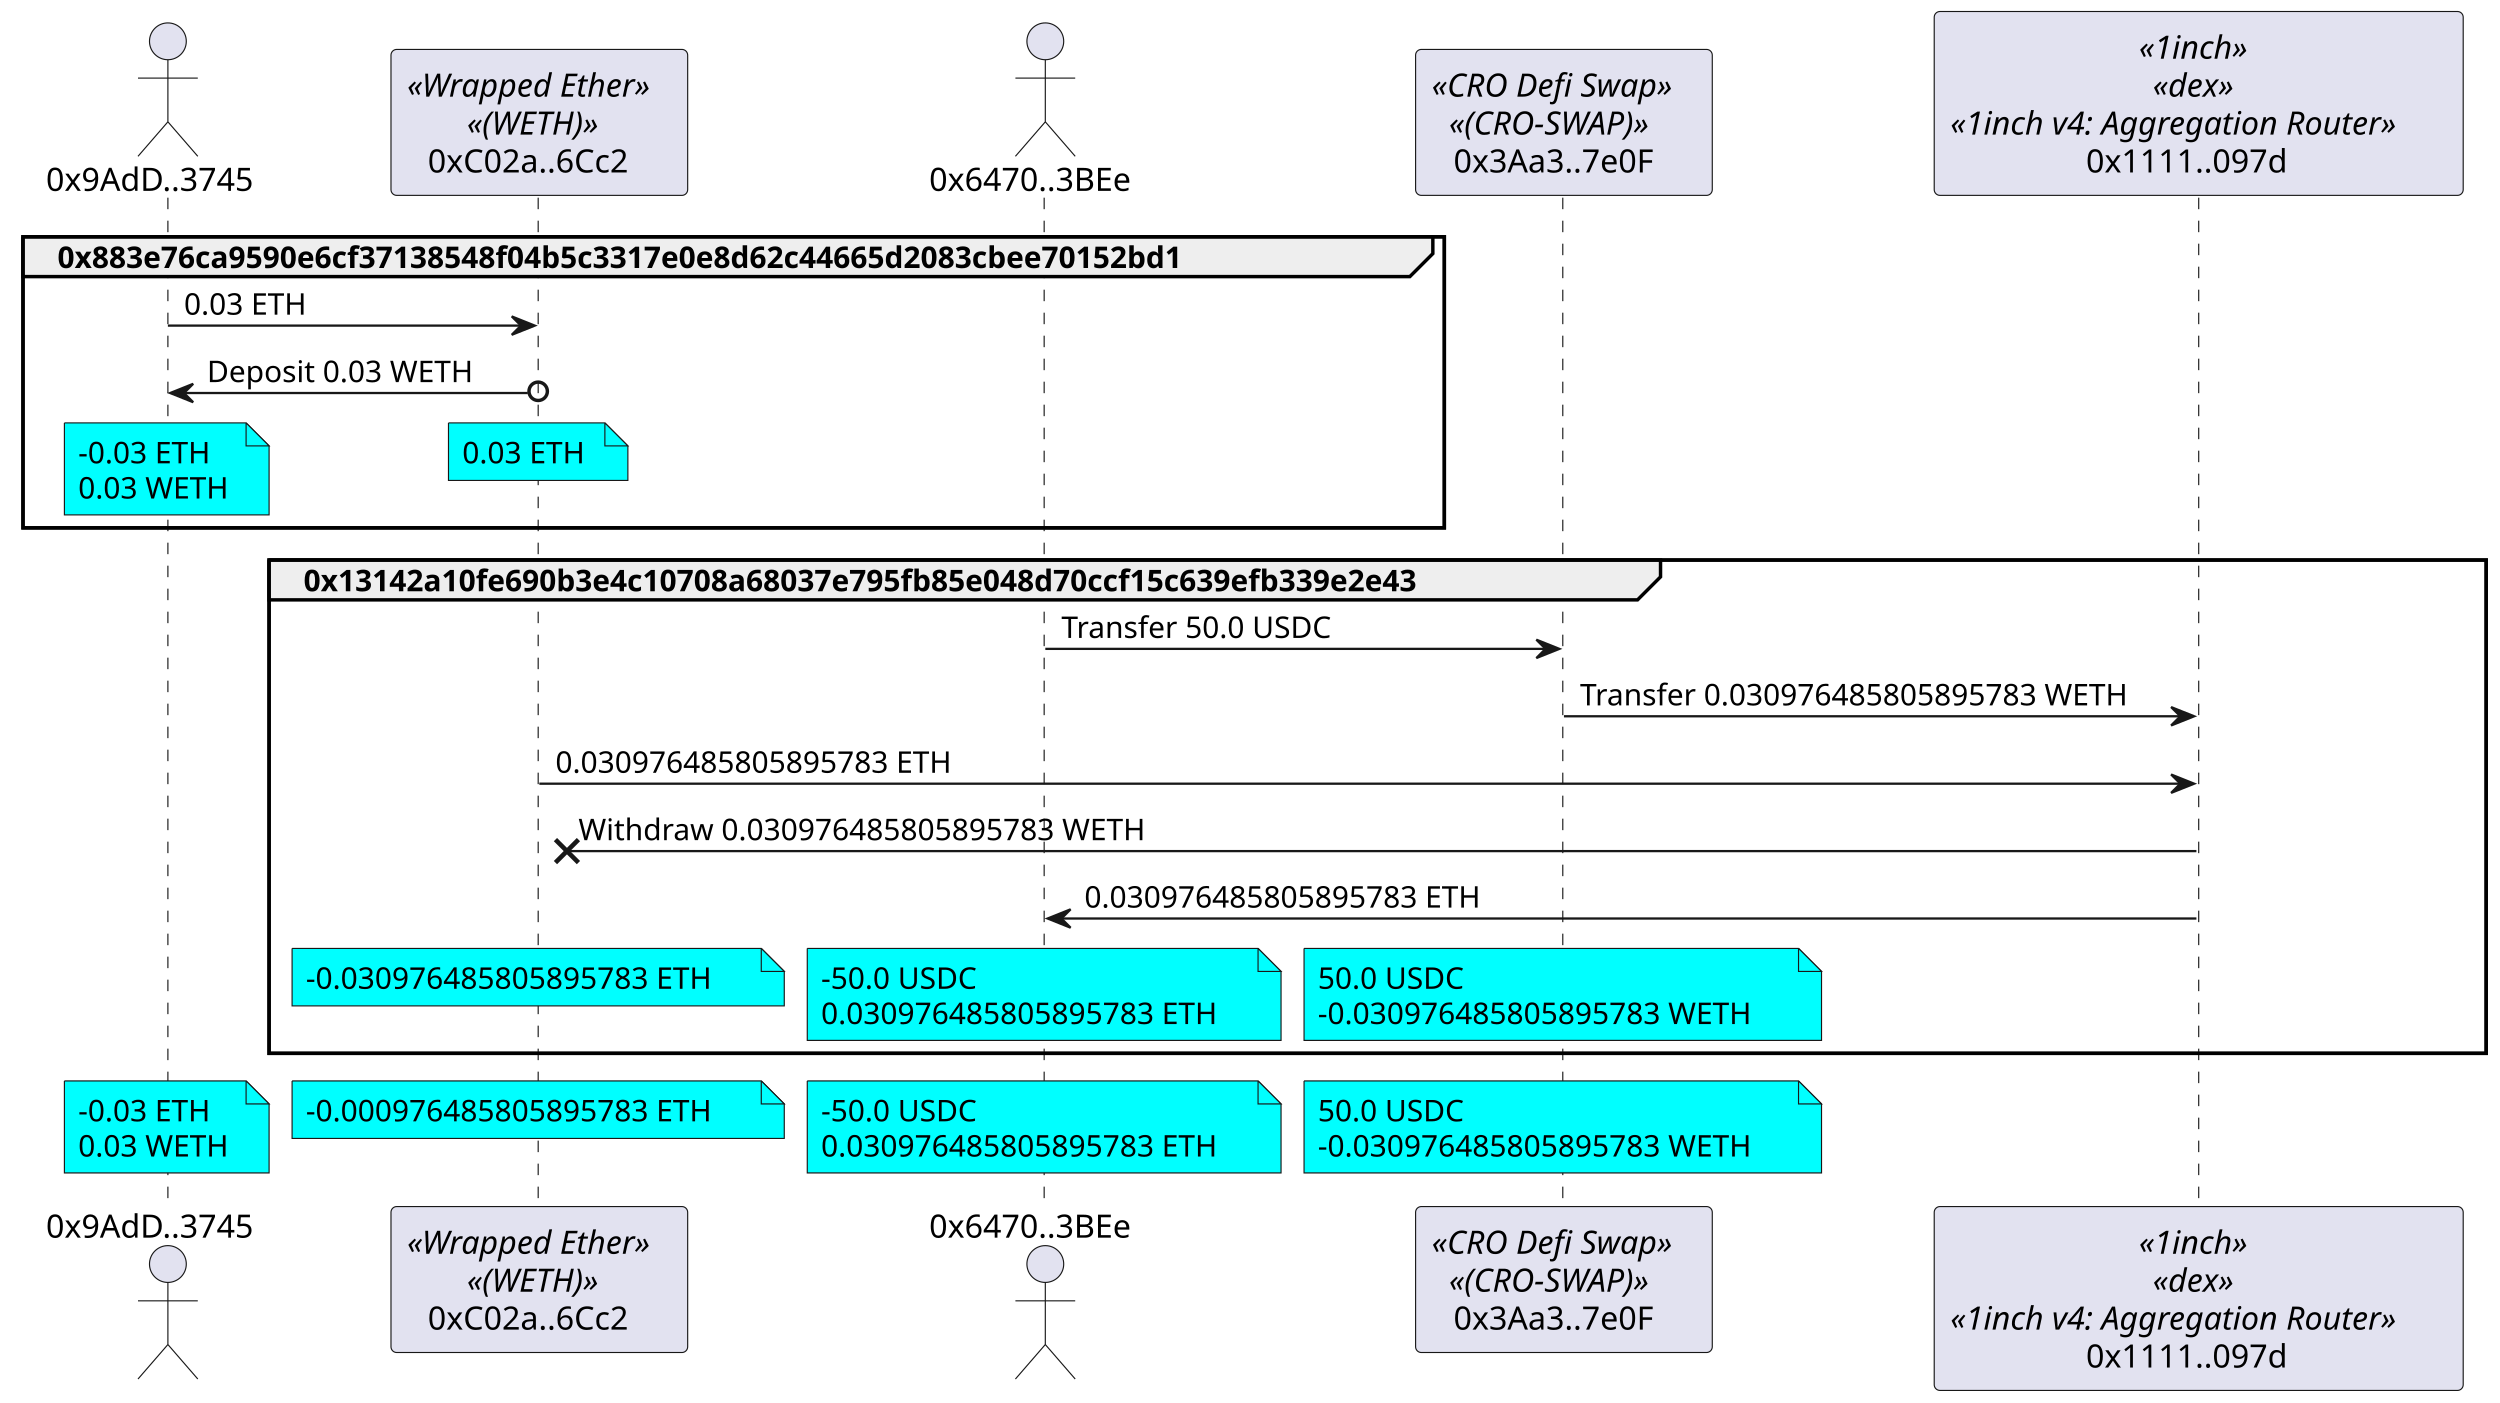
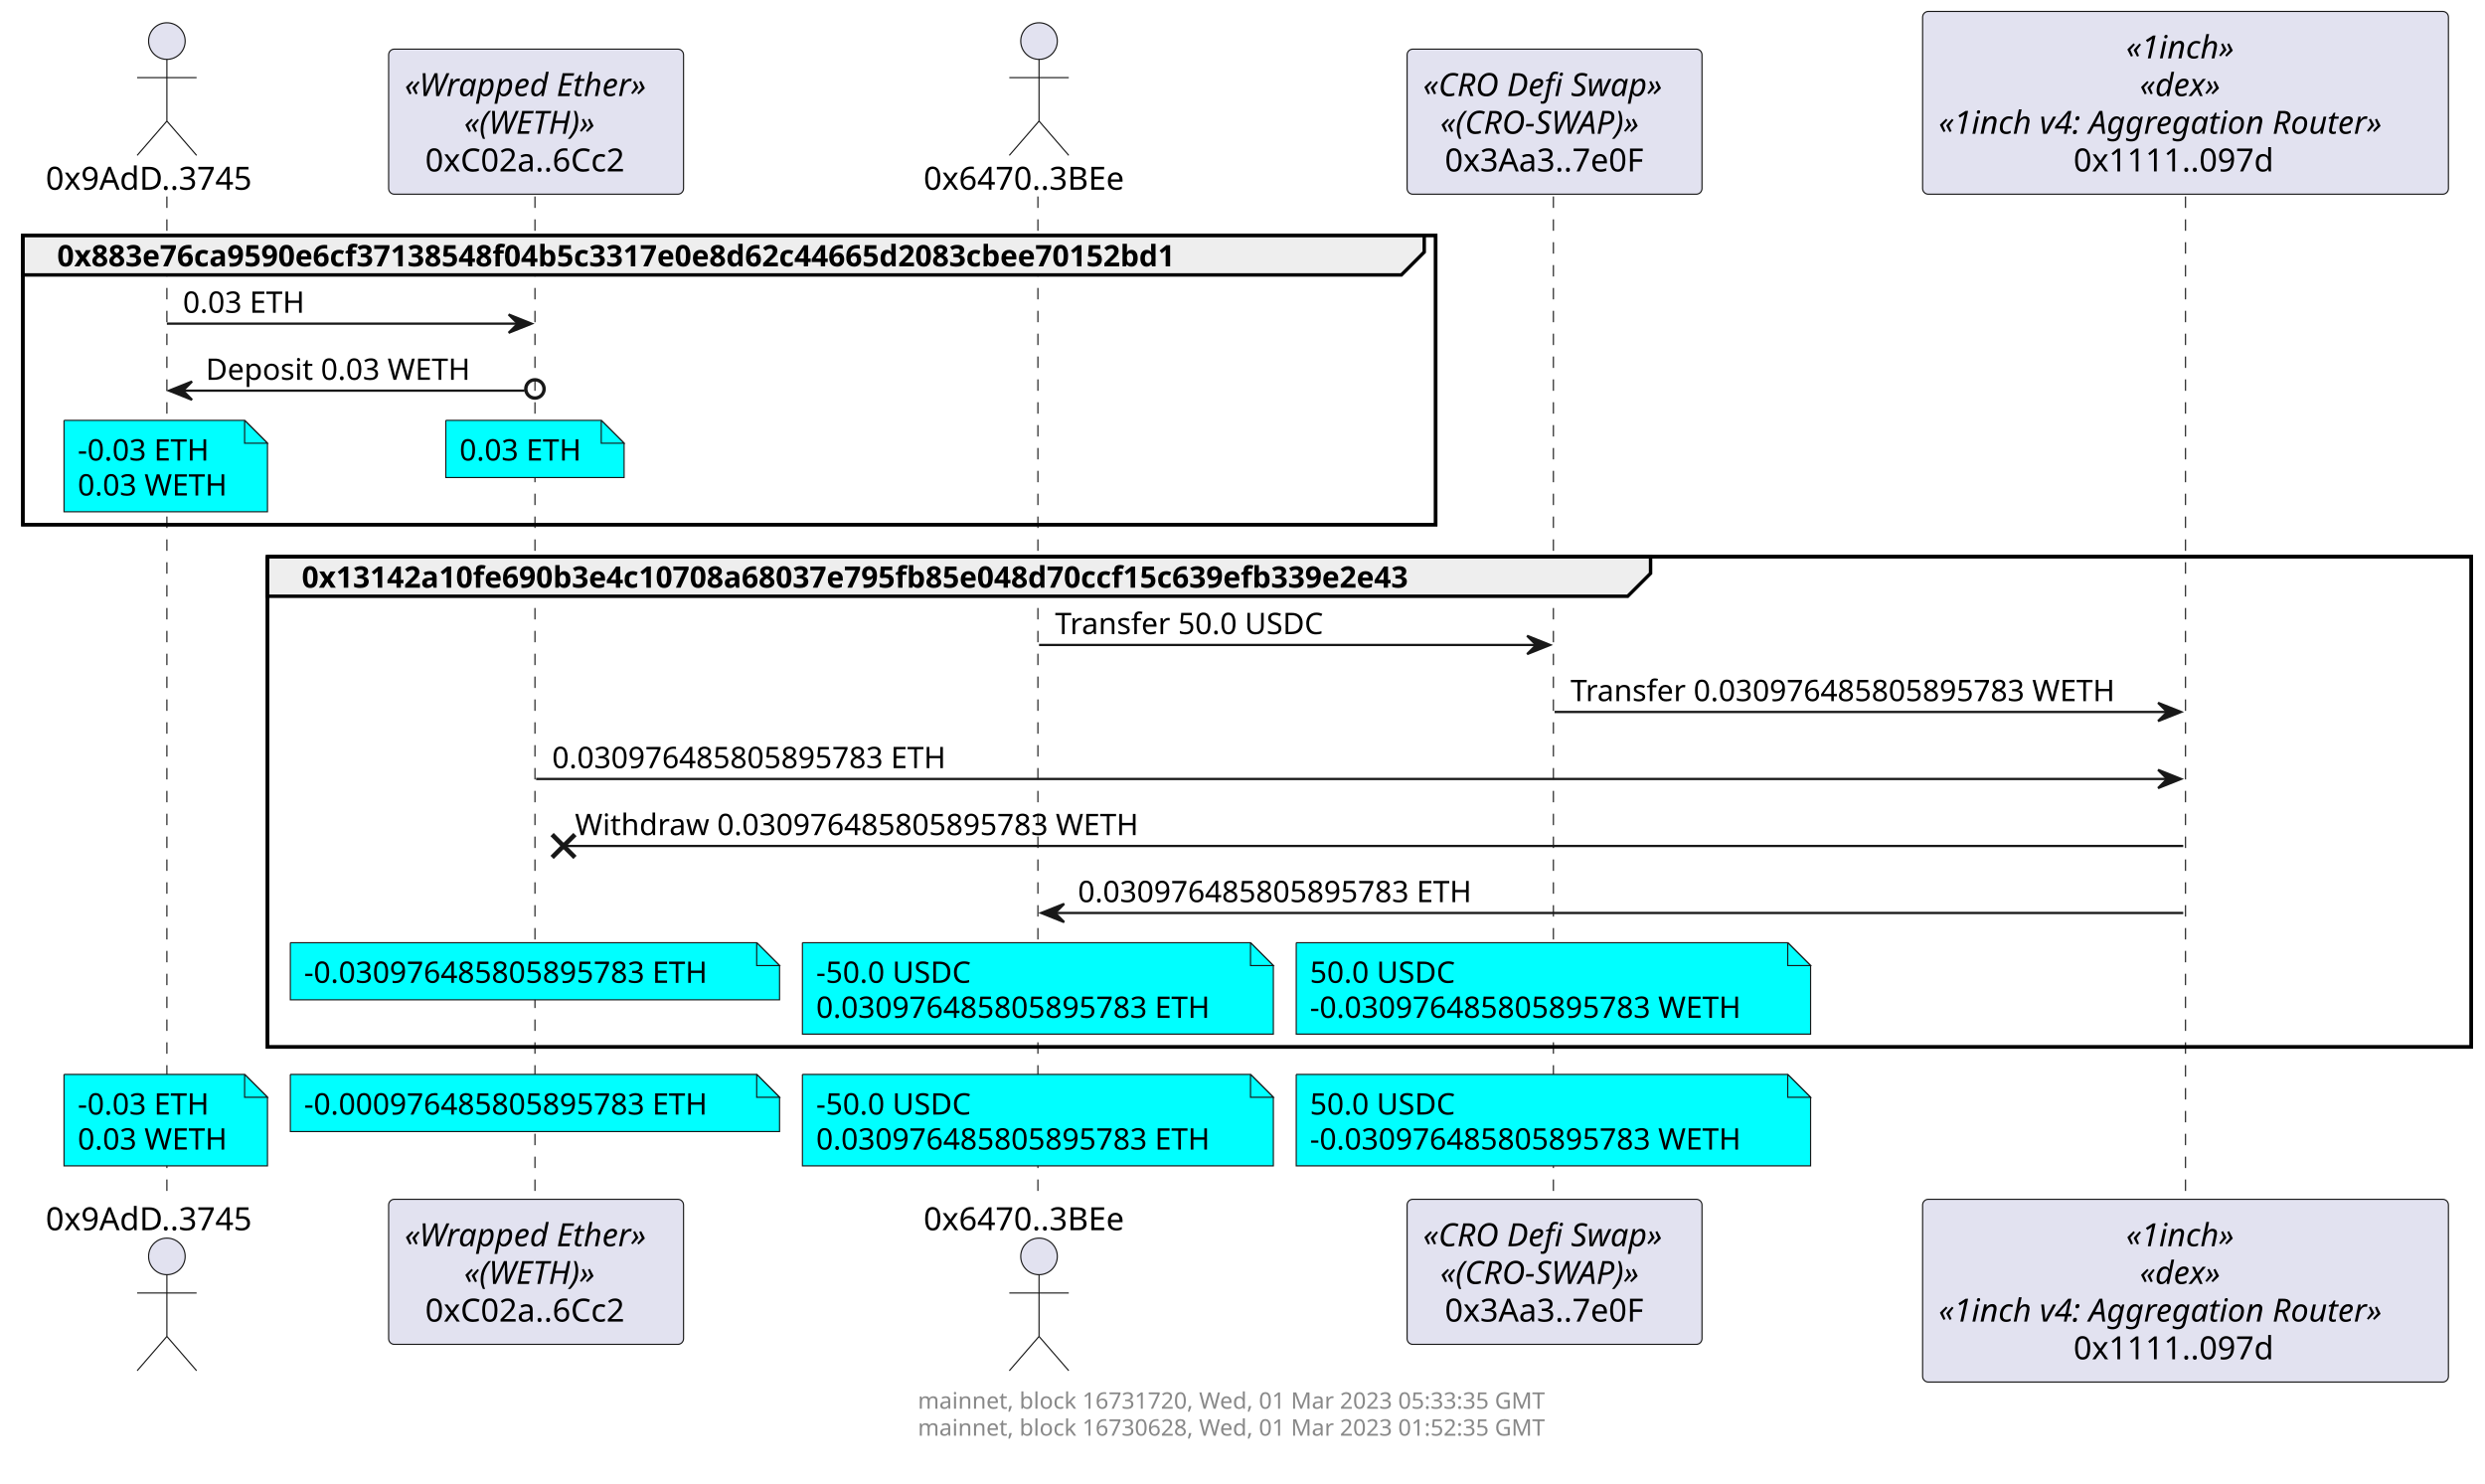
- <svg xmlns="http://www.w3.org/2000/svg" contentStyleType="text/css" height="610px" preserveAspectRatio="none" style="width:1087px;height:610px;background:#FFFFFF;" version="1.1" viewBox="0 0 1087 610" width="1087px" zoomAndPan="magnify">
+ <svg xmlns="http://www.w3.org/2000/svg" contentStyleType="text/css" height="649px" preserveAspectRatio="none" style="width:1087px;height:649px;background:#FFFFFF;" version="1.1" viewBox="0 0 1087 649" width="1087px" zoomAndPan="magnify">
  <defs />
  <g>
    <rect fill="none" height="126.553" style="stroke:#000000;stroke-width:1.5;" width="618" x="10" y="102.953" />
    <rect fill="none" height="214.484" style="stroke:#000000;stroke-width:1.5;" width="964" x="117" y="243.506" />
    <line style="stroke:#181818;stroke-width:0.5;stroke-dasharray:5.0,5.0;" x1="73" x2="73" y1="85.953" y2="525.611" />
    <line style="stroke:#181818;stroke-width:0.5;stroke-dasharray:5.0,5.0;" x1="234" x2="234" y1="85.953" y2="525.611" />
    <line style="stroke:#181818;stroke-width:0.5;stroke-dasharray:5.0,5.0;" x1="454" x2="454" y1="85.953" y2="525.611" />
    <line style="stroke:#181818;stroke-width:0.5;stroke-dasharray:5.0,5.0;" x1="679.5" x2="679.5" y1="85.953" y2="525.611" />
    <line style="stroke:#181818;stroke-width:0.5;stroke-dasharray:5.0,5.0;" x1="956" x2="956" y1="85.953" y2="525.611" />
    <text fill="#000000" font-family="sans-serif" font-size="14" lengthAdjust="spacing" textLength="100" x="20" y="83">0x9AdD..3745</text>
    <ellipse cx="73" cy="17.965" fill="#E2E2F0" rx="8" ry="8" style="stroke:#181818;stroke-width:0.5;" />
    <path d="M73,25.965 L73,52.965 M60,33.965 L86,33.965 M73,52.965 L60,67.965 M73,52.965 L86,67.965 " fill="none" style="stroke:#181818;stroke-width:0.5;" />
    <text fill="#000000" font-family="sans-serif" font-size="14" lengthAdjust="spacing" textLength="100" x="20" y="538.146">0x9AdD..3745</text>
    <ellipse cx="73" cy="549.6" fill="#E2E2F0" rx="8" ry="8" style="stroke:#181818;stroke-width:0.5;" />
    <path d="M73,557.6 L73,584.6 M60,565.6 L86,565.6 M73,584.6 L60,599.6 M73,584.6 L86,599.6 " fill="none" style="stroke:#181818;stroke-width:0.5;" />
    <rect fill="#E2E2F0" height="63.465" rx="2.5" ry="2.5" style="stroke:#181818;stroke-width:0.5;" width="129" x="170" y="21.488" />
    <text fill="#000000" font-family="sans-serif" font-size="14" font-style="italic" lengthAdjust="spacing" textLength="115" x="177" y="42.023">«Wrapped Ether»</text>
    <text fill="#000000" font-family="sans-serif" font-size="14" font-style="italic" lengthAdjust="spacing" textLength="63" x="203" y="58.512">«(WETH)»</text>
    <text fill="#000000" font-family="sans-serif" font-size="14" lengthAdjust="spacing" textLength="97" x="186" y="75">0xC02a..6Cc2</text>
    <rect fill="#E2E2F0" height="63.465" rx="2.5" ry="2.5" style="stroke:#181818;stroke-width:0.5;" width="129" x="170" y="524.611" />
    <text fill="#000000" font-family="sans-serif" font-size="14" font-style="italic" lengthAdjust="spacing" textLength="115" x="177" y="545.146">«Wrapped Ether»</text>
    <text fill="#000000" font-family="sans-serif" font-size="14" font-style="italic" lengthAdjust="spacing" textLength="63" x="203" y="561.635">«(WETH)»</text>
    <text fill="#000000" font-family="sans-serif" font-size="14" lengthAdjust="spacing" textLength="97" x="186" y="578.123">0xC02a..6Cc2</text>
    <text fill="#000000" font-family="sans-serif" font-size="14" lengthAdjust="spacing" textLength="95" x="404" y="83">0x6470..3BEe</text>
    <ellipse cx="454.5" cy="17.965" fill="#E2E2F0" rx="8" ry="8" style="stroke:#181818;stroke-width:0.5;" />
    <path d="M454.5,25.965 L454.5,52.965 M441.5,33.965 L467.5,33.965 M454.5,52.965 L441.5,67.965 M454.5,52.965 L467.5,67.965 " fill="none" style="stroke:#181818;stroke-width:0.5;" />
    <text fill="#000000" font-family="sans-serif" font-size="14" lengthAdjust="spacing" textLength="95" x="404" y="538.146">0x6470..3BEe</text>
    <ellipse cx="454.5" cy="549.6" fill="#E2E2F0" rx="8" ry="8" style="stroke:#181818;stroke-width:0.5;" />
    <path d="M454.5,557.6 L454.5,584.6 M441.5,565.6 L467.5,565.6 M454.5,584.6 L441.5,599.6 M454.5,584.6 L467.5,599.6 " fill="none" style="stroke:#181818;stroke-width:0.5;" />
    <rect fill="#E2E2F0" height="63.465" rx="2.5" ry="2.5" style="stroke:#181818;stroke-width:0.5;" width="129" x="615.5" y="21.488" />
    <text fill="#000000" font-family="sans-serif" font-size="14" font-style="italic" lengthAdjust="spacing" textLength="115" x="622.5" y="42.023">«CRO Defi Swap»</text>
    <text fill="#000000" font-family="sans-serif" font-size="14" font-style="italic" lengthAdjust="spacing" textLength="100" x="630" y="58.512">«(CRO-SWAP)»</text>
    <text fill="#000000" font-family="sans-serif" font-size="14" lengthAdjust="spacing" textLength="96" x="632" y="75">0x3Aa3..7e0F</text>
    <rect fill="#E2E2F0" height="63.465" rx="2.5" ry="2.5" style="stroke:#181818;stroke-width:0.5;" width="129" x="615.5" y="524.611" />
    <text fill="#000000" font-family="sans-serif" font-size="14" font-style="italic" lengthAdjust="spacing" textLength="115" x="622.5" y="545.146">«CRO Defi Swap»</text>
    <text fill="#000000" font-family="sans-serif" font-size="14" font-style="italic" lengthAdjust="spacing" textLength="100" x="630" y="561.635">«(CRO-SWAP)»</text>
    <text fill="#000000" font-family="sans-serif" font-size="14" lengthAdjust="spacing" textLength="96" x="632" y="578.123">0x3Aa3..7e0F</text>
    <rect fill="#E2E2F0" height="79.953" rx="2.5" ry="2.5" style="stroke:#181818;stroke-width:0.5;" width="230" x="841" y="5" />
    <text fill="#000000" font-family="sans-serif" font-size="14" font-style="italic" lengthAdjust="spacing" textLength="52" x="930" y="25.535">«1inch»</text>
    <text fill="#000000" font-family="sans-serif" font-size="14" font-style="italic" lengthAdjust="spacing" textLength="40" x="936" y="42.023">«dex»</text>
    <text fill="#000000" font-family="sans-serif" font-size="14" font-style="italic" lengthAdjust="spacing" textLength="216" x="848" y="58.512">«1inch v4: Aggregation Router»</text>
    <text fill="#000000" font-family="sans-serif" font-size="14" lengthAdjust="spacing" textLength="98" x="907" y="75">0x1111..097d</text>
    <rect fill="#E2E2F0" height="79.953" rx="2.5" ry="2.5" style="stroke:#181818;stroke-width:0.5;" width="230" x="841" y="524.611" />
    <text fill="#000000" font-family="sans-serif" font-size="14" font-style="italic" lengthAdjust="spacing" textLength="52" x="930" y="545.146">«1inch»</text>
    <text fill="#000000" font-family="sans-serif" font-size="14" font-style="italic" lengthAdjust="spacing" textLength="40" x="936" y="561.635">«dex»</text>
    <text fill="#000000" font-family="sans-serif" font-size="14" font-style="italic" lengthAdjust="spacing" textLength="216" x="848" y="578.123">«1inch v4: Aggregation Router»</text>
    <text fill="#000000" font-family="sans-serif" font-size="14" lengthAdjust="spacing" textLength="98" x="907" y="594.611">0x1111..097d</text>
    <path d="M10,102.953 L623,102.953 L623,110.264 L613,120.264 L10,120.264 L10,102.953 " fill="#EEEEEE" style="stroke:#000000;stroke-width:1.5;" />
    <rect fill="none" height="126.553" style="stroke:#000000;stroke-width:1.5;" width="618" x="10" y="102.953" />
    <text fill="#000000" font-family="sans-serif" font-size="13" font-weight="bold" lengthAdjust="spacing" textLength="568" x="25" y="116.522">0x883e76ca9590e6cf37138548f04b5c3317e0e8d62c44665d2083cbee70152bd1</text>
    <polygon fill="#181818" points="222.5,137.574,232.5,141.574,222.5,145.574,226.5,141.574" style="stroke:#181818;stroke-width:1.0;" />
    <line style="stroke:#181818;stroke-width:1.0;" x1="73" x2="228.5" y1="141.574" y2="141.574" />
    <text fill="#000000" font-family="sans-serif" font-size="13" lengthAdjust="spacing" textLength="57" x="80" y="136.832">0.03 ETH</text>
    <polygon fill="#181818" points="84,166.885,74,170.885,84,174.885,80,170.885" style="stroke:#181818;stroke-width:1.0;" />
    <ellipse cx="234" cy="170.135" fill="none" rx="4" ry="4" style="stroke:#181818;stroke-width:1.5;" />
    <line style="stroke:#181818;stroke-width:1.0;" x1="78" x2="229.5" y1="170.885" y2="170.885" />
    <text fill="#000000" font-family="sans-serif" font-size="13" lengthAdjust="spacing" textLength="121" x="90" y="166.143">Deposit 0.03 WETH</text>
    <path d="M28,183.885 L28,223.885 L117,223.885 L117,193.885 L107,183.885 L28,183.885 " fill="#00FFFF" style="stroke:#181818;stroke-width:0.5;" />
    <path d="M107,183.885 L107,193.885 L117,193.885 L107,183.885 " fill="#00FFFF" style="stroke:#181818;stroke-width:0.5;" />
    <text fill="#000000" font-family="sans-serif" font-size="13" lengthAdjust="spacing" textLength="65" x="34" y="201.453">-0.03 ETH</text>
    <text fill="#000000" font-family="sans-serif" font-size="13" lengthAdjust="spacing" textLength="68" x="34" y="216.764">0.03 WETH</text>
    <path d="M195,183.885 L195,208.885 L273,208.885 L273,193.885 L263,183.885 L195,183.885 " fill="#00FFFF" style="stroke:#181818;stroke-width:0.5;" />
    <path d="M263,183.885 L263,193.885 L273,193.885 L263,183.885 " fill="#00FFFF" style="stroke:#181818;stroke-width:0.5;" />
    <text fill="#000000" font-family="sans-serif" font-size="13" lengthAdjust="spacing" textLength="57" x="201" y="201.453">0.03 ETH</text>
    <path d="M117,243.506 L722,243.506 L722,250.816 L712,260.816 L117,260.816 L117,243.506 " fill="#EEEEEE" style="stroke:#000000;stroke-width:1.5;" />
    <rect fill="none" height="214.484" style="stroke:#000000;stroke-width:1.5;" width="964" x="117" y="243.506" />
    <text fill="#000000" font-family="sans-serif" font-size="13" font-weight="bold" lengthAdjust="spacing" textLength="560" x="132" y="257.074">0x13142a10fe690b3e4c10708a68037e795fb85e048d70ccf15c639efb339e2e43</text>
    <polygon fill="#181818" points="668,278.127,678,282.127,668,286.127,672,282.127" style="stroke:#181818;stroke-width:1.0;" />
    <line style="stroke:#181818;stroke-width:1.0;" x1="454.5" x2="674" y1="282.127" y2="282.127" />
    <text fill="#000000" font-family="sans-serif" font-size="13" lengthAdjust="spacing" textLength="123" x="461.5" y="277.385">Transfer 50.0 USDC</text>
    <polygon fill="#181818" points="944,307.438,954,311.438,944,315.438,948,311.438" style="stroke:#181818;stroke-width:1.0;" />
    <line style="stroke:#181818;stroke-width:1.0;" x1="680" x2="950" y1="311.438" y2="311.438" />
    <text fill="#000000" font-family="sans-serif" font-size="13" lengthAdjust="spacing" textLength="252" x="687" y="306.695">Transfer 0.030976485805895783 WETH</text>
    <polygon fill="#181818" points="944,336.748,954,340.748,944,344.748,948,340.748" style="stroke:#181818;stroke-width:1.0;" />
    <line style="stroke:#181818;stroke-width:1.0;" x1="234.5" x2="950" y1="340.748" y2="340.748" />
    <text fill="#000000" font-family="sans-serif" font-size="13" lengthAdjust="spacing" textLength="185" x="241.5" y="336.006">0.030976485805895783 ETH</text>
    <line style="stroke:#181818;stroke-width:2.0;" x1="241.5" x2="251.5" y1="365.059" y2="375.059" />
    <line style="stroke:#181818;stroke-width:2.0;" x1="241.5" x2="251.5" y1="375.059" y2="365.059" />
    <line style="stroke:#181818;stroke-width:1.0;" x1="246.5" x2="955" y1="370.059" y2="370.059" />
    <text fill="#000000" font-family="sans-serif" font-size="13" lengthAdjust="spacing" textLength="258" x="251.5" y="365.316">Withdraw 0.030976485805895783 WETH</text>
    <polygon fill="#181818" points="465.5,395.369,455.5,399.369,465.5,403.369,461.5,399.369" style="stroke:#181818;stroke-width:1.0;" />
    <line style="stroke:#181818;stroke-width:1.0;" x1="459.5" x2="955" y1="399.369" y2="399.369" />
    <text fill="#000000" font-family="sans-serif" font-size="13" lengthAdjust="spacing" textLength="185" x="471.5" y="394.627">0.030976485805895783 ETH</text>
    <path d="M351,412.369 L351,452.369 L557,452.369 L557,422.369 L547,412.369 L351,412.369 " fill="#00FFFF" style="stroke:#181818;stroke-width:0.5;" />
    <path d="M547,412.369 L547,422.369 L557,422.369 L547,412.369 " fill="#00FFFF" style="stroke:#181818;stroke-width:0.5;" />
    <text fill="#000000" font-family="sans-serif" font-size="13" lengthAdjust="spacing" textLength="75" x="357" y="429.938">-50.0 USDC</text>
    <text fill="#000000" font-family="sans-serif" font-size="13" lengthAdjust="spacing" textLength="185" x="357" y="445.248">0.030976485805895783 ETH</text>
    <path d="M567,412.369 L567,452.369 L792,452.369 L792,422.369 L782,412.369 L567,412.369 " fill="#00FFFF" style="stroke:#181818;stroke-width:0.5;" />
    <path d="M782,412.369 L782,422.369 L792,422.369 L782,412.369 " fill="#00FFFF" style="stroke:#181818;stroke-width:0.5;" />
    <text fill="#000000" font-family="sans-serif" font-size="13" lengthAdjust="spacing" textLength="67" x="573" y="429.938">50.0 USDC</text>
    <text fill="#000000" font-family="sans-serif" font-size="13" lengthAdjust="spacing" textLength="204" x="573" y="445.248">-0.030976485805895783 WETH</text>
    <path d="M127,412.369 L127,437.369 L341,437.369 L341,422.369 L331,412.369 L127,412.369 " fill="#00FFFF" style="stroke:#181818;stroke-width:0.5;" />
    <path d="M331,412.369 L331,422.369 L341,422.369 L331,412.369 " fill="#00FFFF" style="stroke:#181818;stroke-width:0.5;" />
    <text fill="#000000" font-family="sans-serif" font-size="13" lengthAdjust="spacing" textLength="193" x="133" y="429.938">-0.030976485805895783 ETH</text>
    <path d="M28,469.99 L28,509.99 L117,509.99 L117,479.99 L107,469.99 L28,469.99 " fill="#00FFFF" style="stroke:#181818;stroke-width:0.5;" />
    <path d="M107,469.99 L107,479.99 L117,479.99 L107,469.99 " fill="#00FFFF" style="stroke:#181818;stroke-width:0.5;" />
    <text fill="#000000" font-family="sans-serif" font-size="13" lengthAdjust="spacing" textLength="65" x="34" y="487.559">-0.03 ETH</text>
    <text fill="#000000" font-family="sans-serif" font-size="13" lengthAdjust="spacing" textLength="68" x="34" y="502.869">0.03 WETH</text>
    <path d="M127,469.99 L127,494.99 L341,494.99 L341,479.99 L331,469.99 L127,469.99 " fill="#00FFFF" style="stroke:#181818;stroke-width:0.5;" />
    <path d="M331,469.99 L331,479.99 L341,479.99 L331,469.99 " fill="#00FFFF" style="stroke:#181818;stroke-width:0.5;" />
    <text fill="#000000" font-family="sans-serif" font-size="13" lengthAdjust="spacing" textLength="193" x="133" y="487.559">-0.000976485805895783 ETH</text>
    <path d="M351,469.99 L351,509.99 L557,509.99 L557,479.99 L547,469.99 L351,469.99 " fill="#00FFFF" style="stroke:#181818;stroke-width:0.5;" />
    <path d="M547,469.99 L547,479.99 L557,479.99 L547,469.99 " fill="#00FFFF" style="stroke:#181818;stroke-width:0.5;" />
    <text fill="#000000" font-family="sans-serif" font-size="13" lengthAdjust="spacing" textLength="75" x="357" y="487.559">-50.0 USDC</text>
    <text fill="#000000" font-family="sans-serif" font-size="13" lengthAdjust="spacing" textLength="185" x="357" y="502.869">0.030976485805895783 ETH</text>
    <path d="M567,469.99 L567,509.99 L792,509.99 L792,479.99 L782,469.99 L567,469.99 " fill="#00FFFF" style="stroke:#181818;stroke-width:0.5;" />
    <path d="M782,469.99 L782,479.99 L792,479.99 L782,469.99 " fill="#00FFFF" style="stroke:#181818;stroke-width:0.5;" />
    <text fill="#000000" font-family="sans-serif" font-size="13" lengthAdjust="spacing" textLength="67" x="573" y="487.559">50.0 USDC</text>
    <text fill="#000000" font-family="sans-serif" font-size="13" lengthAdjust="spacing" textLength="204" x="573" y="502.869">-0.030976485805895783 WETH</text>
+     <text fill="#888888" font-family="sans-serif" font-size="10" lengthAdjust="spacing" textLength="287" x="401.5" y="616.232">mainnet, block 16731720, Wed, 01 Mar 2023 05:33:35 GMT</text>
+     <text fill="#888888" font-family="sans-serif" font-size="10" lengthAdjust="spacing" textLength="287" x="401.5" y="628.01">mainnet, block 16730628, Wed, 01 Mar 2023 01:52:35 GMT</text>
+     <text fill="#888888" font-family="sans-serif" font-size="10" lengthAdjust="spacing" textLength="3" x="543.5" y="639.787"> </text>
  </g>
</svg>
